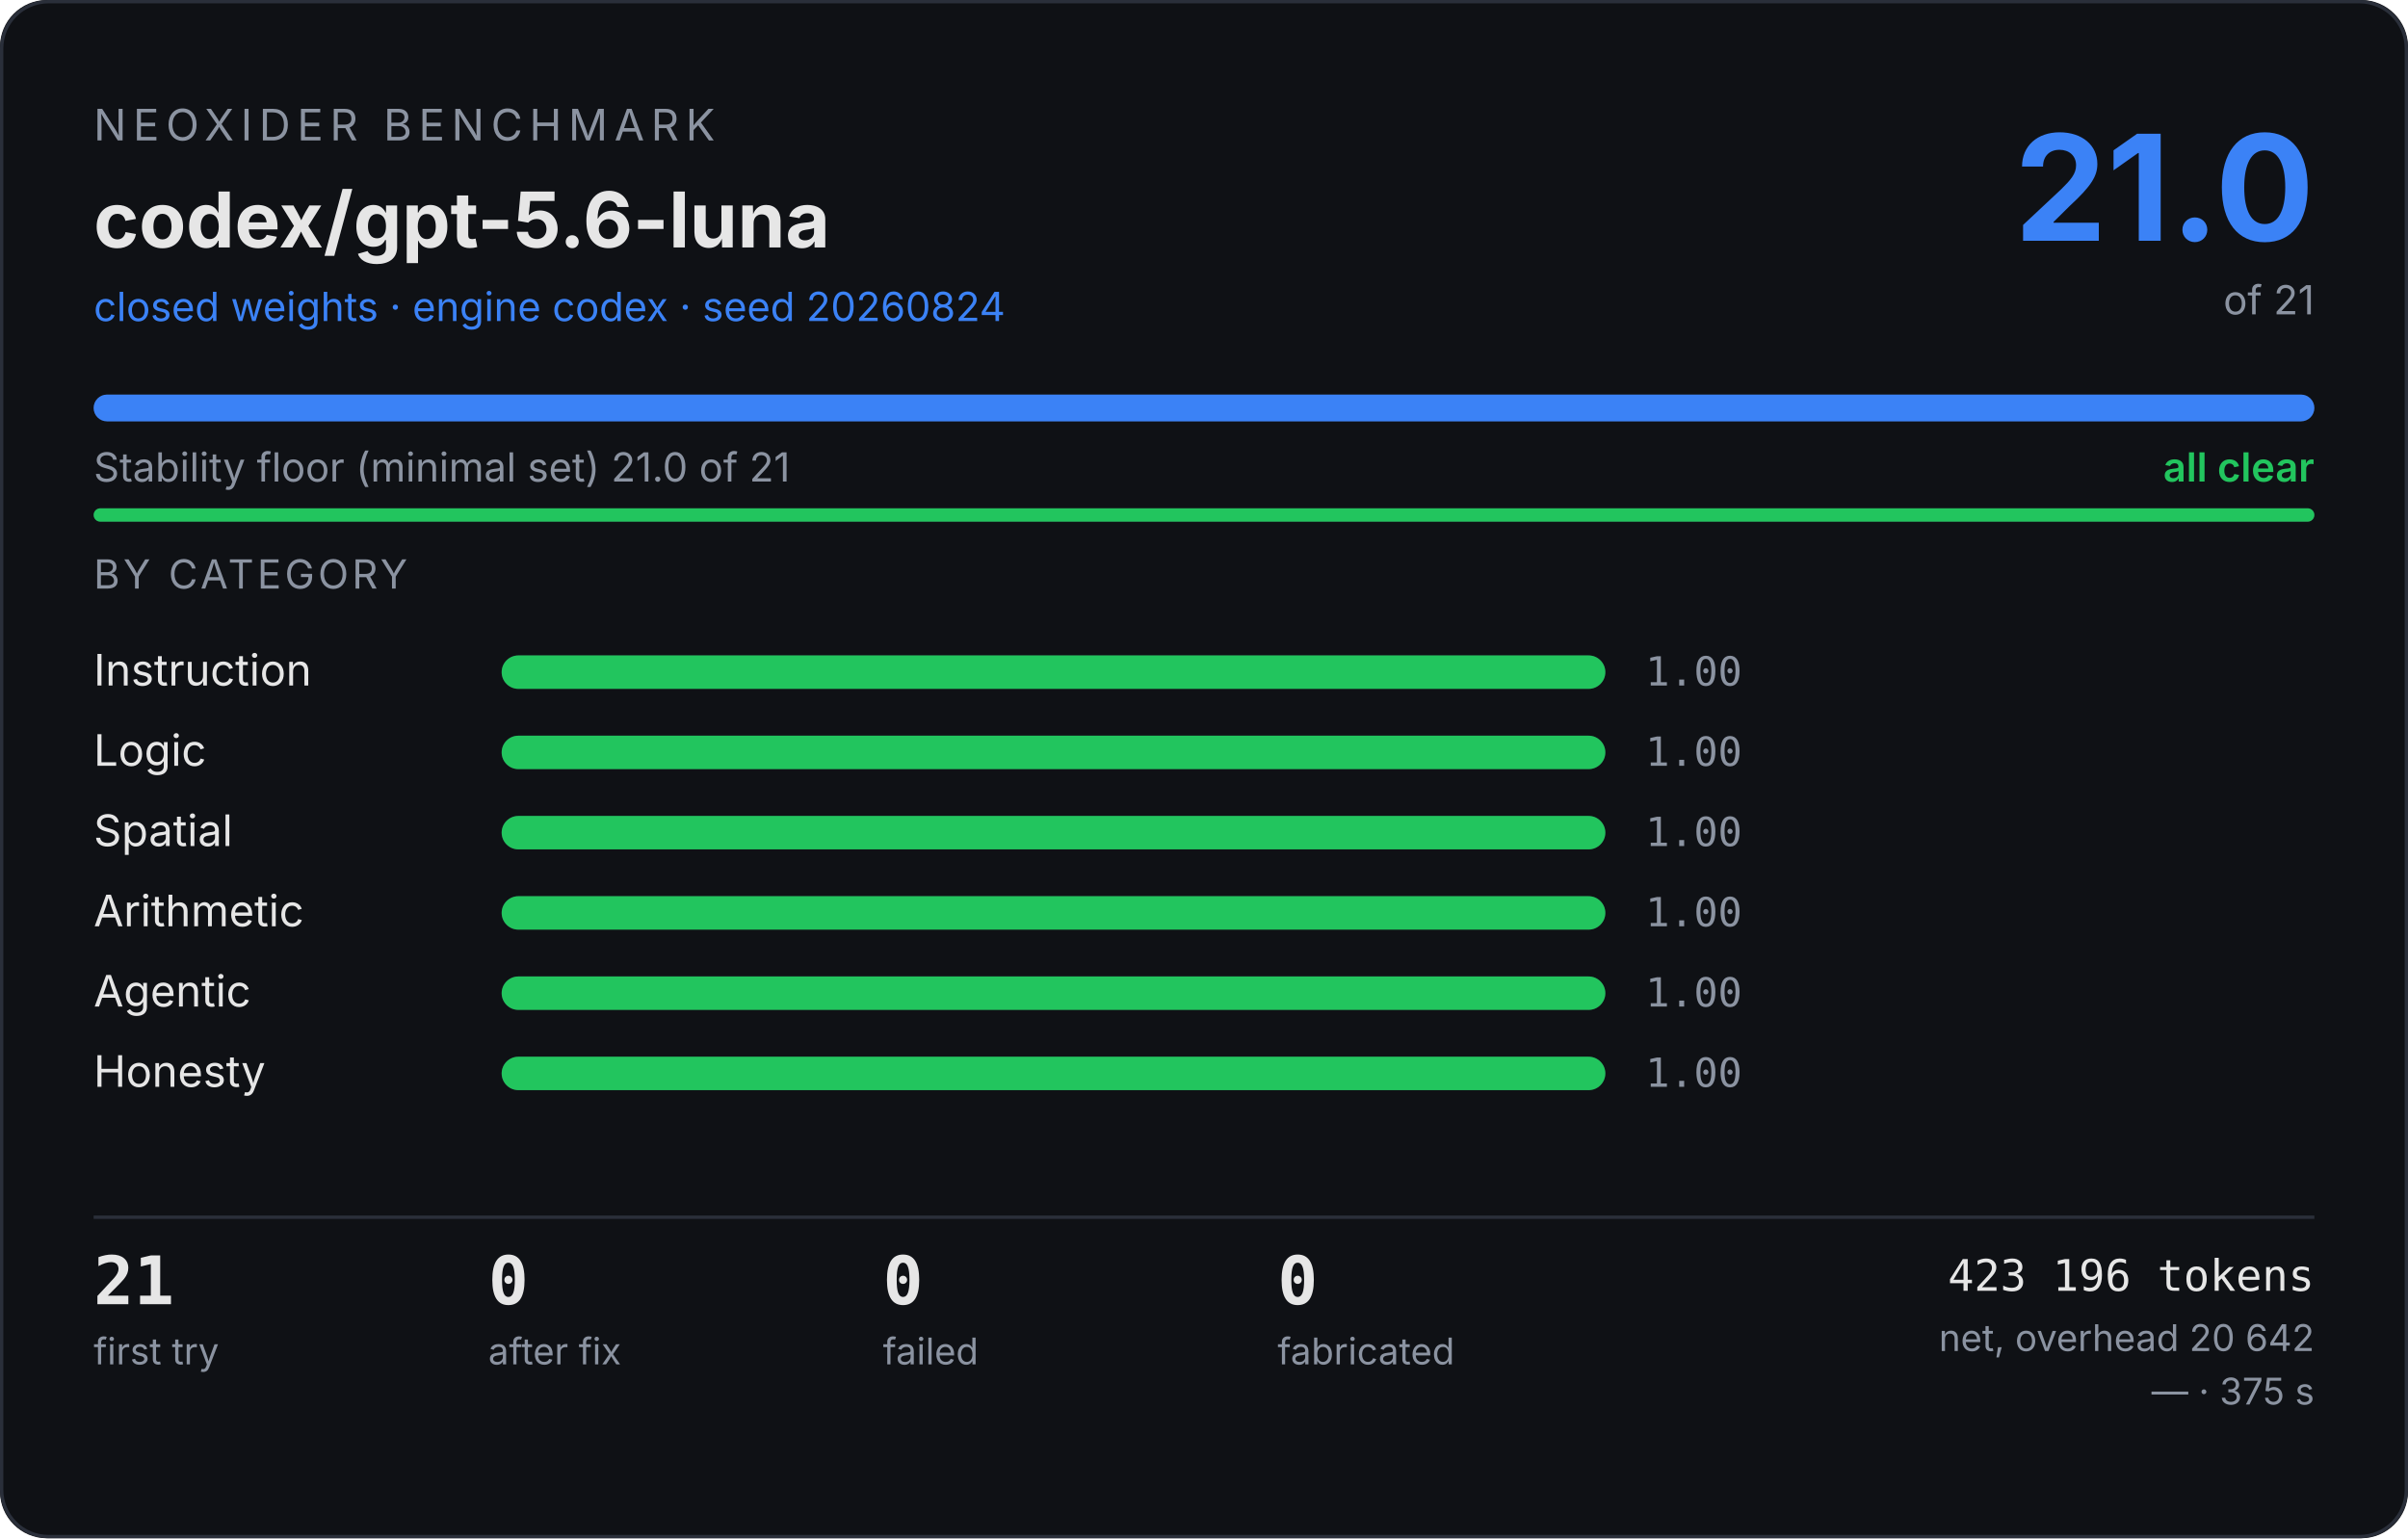
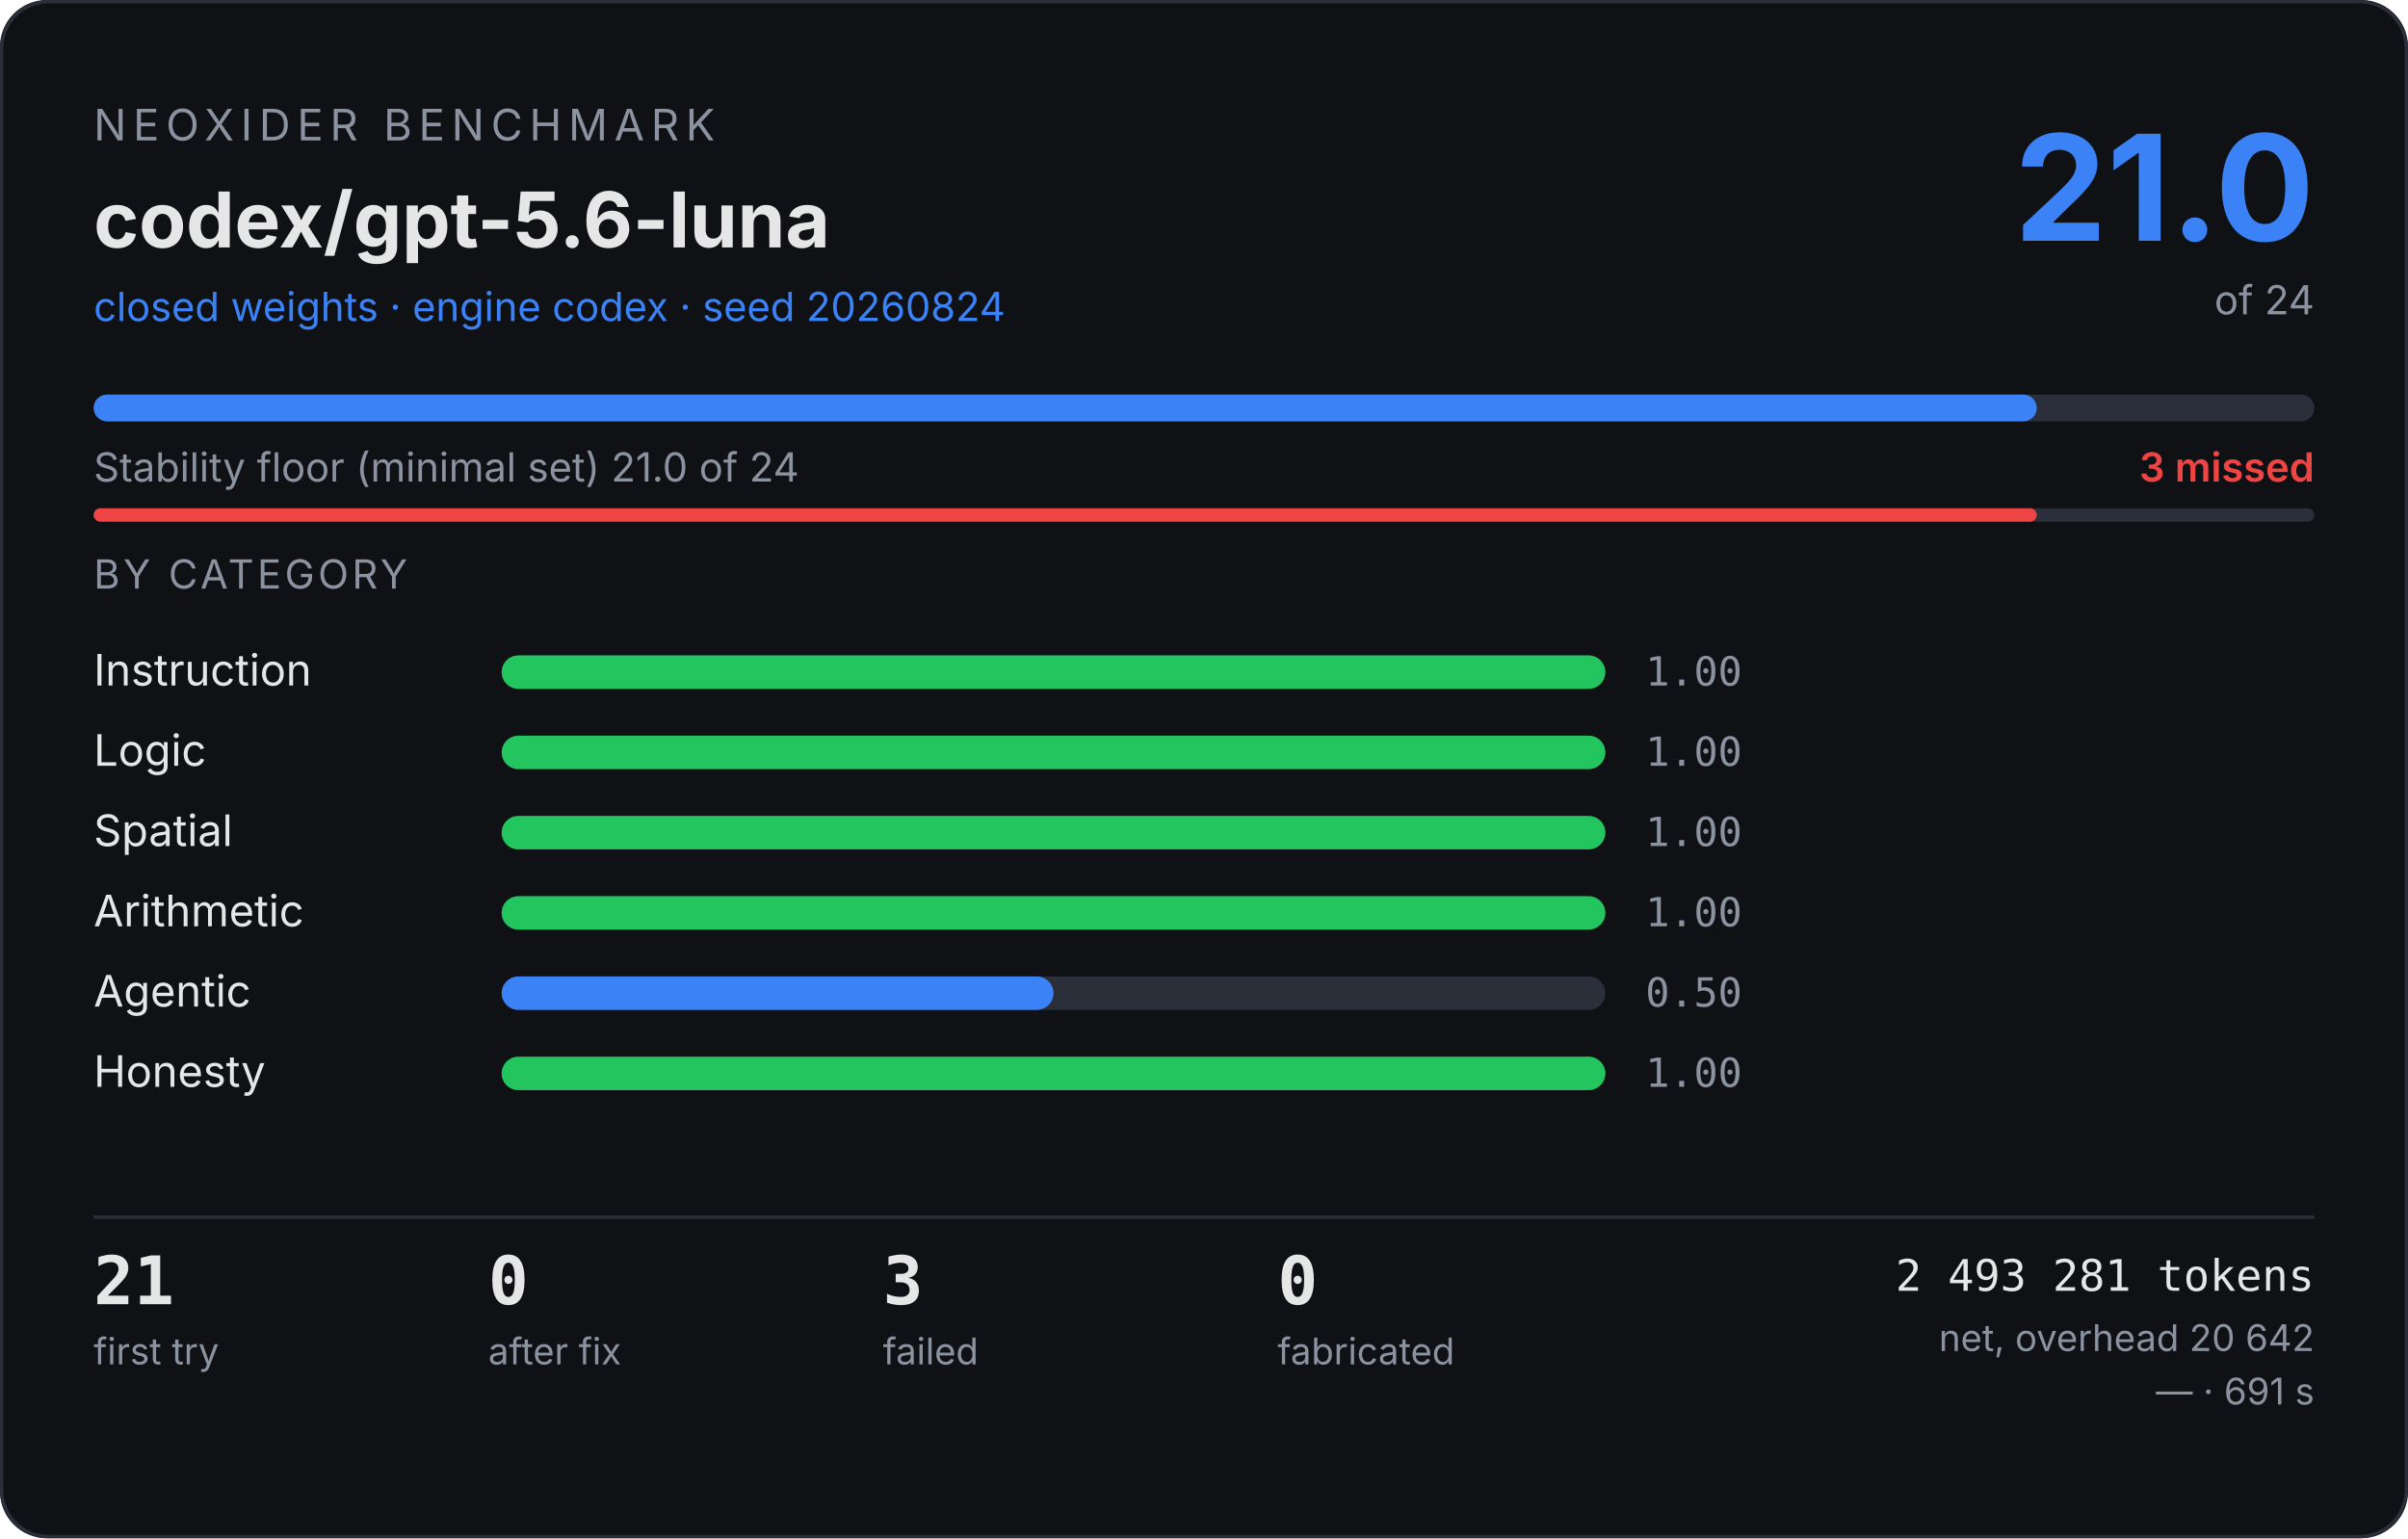
<svg xmlns="http://www.w3.org/2000/svg" width="720" height="460" viewBox="0 0 720 460" font-family="system-ui,-apple-system,Segoe UI,sans-serif">
  <rect width="720" height="460" rx="14" fill="#0f1115" />
  <rect x="0.5" y="0.5" width="719" height="459" rx="14" fill="none" stroke="#2a2f3a" />
  <text x="28" y="42" fill="#8b93a1" font-size="13" letter-spacing="2">NEOXIDER BENCHMARK</text>
  <text x="28" y="74" fill="#e6e6e6" font-size="23" font-weight="700">codex/gpt-5.6-luna</text>
  <text x="28" y="96" fill="#3b82f6" font-size="12">closed weights · engine codex · seed 20260824</text>
  <text x="692" y="72" text-anchor="end" fill="#3b82f6" font-size="44" font-weight="700">21.0</text>
-   <text x="692" y="94" text-anchor="end" fill="#8b93a1" font-size="12">of 21</text>
+   <text x="692" y="94" text-anchor="end" fill="#8b93a1" font-size="12">of 24</text>
  <rect x="28" y="118" width="664" height="8" rx="4" fill="#2a2f3a" />
-   <rect x="28" y="118" width="664.0" height="8" rx="4" fill="#3b82f6" />
-   <text x="28" y="144" fill="#8b93a1" font-size="12">Stability floor (minimal set) 21.0 of 21</text>
-   <text x="692" y="144" text-anchor="end" fill="#22c55e" font-size="12" font-weight="600">all clear</text>
+   <rect x="28" y="118" width="581.0" height="8" rx="4" fill="#3b82f6" />
+   <text x="28" y="144" fill="#8b93a1" font-size="12">Stability floor (minimal set) 21.0 of 24</text>
+   <text x="692" y="144" text-anchor="end" fill="#ef4444" font-size="12" font-weight="600">3 missed</text>
  <rect x="28" y="152" width="664" height="4" rx="2" fill="#2a2f3a" />
-   <rect x="28" y="152" width="664.0" height="4" rx="2" fill="#22c55e" />
+   <rect x="28" y="152" width="581.0" height="4" rx="2" fill="#ef4444" />
  <text x="28" y="176" fill="#8b93a1" font-size="12" letter-spacing="1">BY CATEGORY</text>
  <text x="28" y="205" fill="#e6e6e6" font-size="13">Instruction</text>
  <rect x="150" y="196" width="330" height="10" rx="5" fill="#2a2f3a" />
  <rect x="150" y="196" width="330.0" height="10" rx="5" fill="#22c55e" />
  <text x="492" y="205" fill="#8b93a1" font-size="12" font-family="ui-monospace,Consolas,monospace">1.00</text>
  <text x="28" y="229" fill="#e6e6e6" font-size="13">Logic</text>
  <rect x="150" y="220" width="330" height="10" rx="5" fill="#2a2f3a" />
  <rect x="150" y="220" width="330.0" height="10" rx="5" fill="#22c55e" />
  <text x="492" y="229" fill="#8b93a1" font-size="12" font-family="ui-monospace,Consolas,monospace">1.00</text>
  <text x="28" y="253" fill="#e6e6e6" font-size="13">Spatial</text>
  <rect x="150" y="244" width="330" height="10" rx="5" fill="#2a2f3a" />
  <rect x="150" y="244" width="330.0" height="10" rx="5" fill="#22c55e" />
  <text x="492" y="253" fill="#8b93a1" font-size="12" font-family="ui-monospace,Consolas,monospace">1.00</text>
  <text x="28" y="277" fill="#e6e6e6" font-size="13">Arithmetic</text>
  <rect x="150" y="268" width="330" height="10" rx="5" fill="#2a2f3a" />
  <rect x="150" y="268" width="330.0" height="10" rx="5" fill="#22c55e" />
  <text x="492" y="277" fill="#8b93a1" font-size="12" font-family="ui-monospace,Consolas,monospace">1.00</text>
  <text x="28" y="301" fill="#e6e6e6" font-size="13">Agentic</text>
  <rect x="150" y="292" width="330" height="10" rx="5" fill="#2a2f3a" />
-   <rect x="150" y="292" width="330.0" height="10" rx="5" fill="#22c55e" />
-   <text x="492" y="301" fill="#8b93a1" font-size="12" font-family="ui-monospace,Consolas,monospace">1.00</text>
+   <rect x="150" y="292" width="165.0" height="10" rx="5" fill="#3b82f6" />
+   <text x="492" y="301" fill="#8b93a1" font-size="12" font-family="ui-monospace,Consolas,monospace">0.50</text>
  <text x="28" y="325" fill="#e6e6e6" font-size="13">Honesty</text>
  <rect x="150" y="316" width="330" height="10" rx="5" fill="#2a2f3a" />
  <rect x="150" y="316" width="330.0" height="10" rx="5" fill="#22c55e" />
  <text x="492" y="325" fill="#8b93a1" font-size="12" font-family="ui-monospace,Consolas,monospace">1.00</text>
  <line x1="28" y1="364" x2="692" y2="364" stroke="#2a2f3a" />
  <text x="28" y="390" fill="#e6e6e6" font-size="20" font-weight="700" font-family="ui-monospace,Consolas,monospace">21</text>
  <text x="28" y="408" fill="#8b93a1" font-size="11">first try</text>
  <text x="146" y="390" fill="#e6e6e6" font-size="20" font-weight="700" font-family="ui-monospace,Consolas,monospace">0</text>
  <text x="146" y="408" fill="#8b93a1" font-size="11">after fix</text>
-   <text x="264" y="390" fill="#e6e6e6" font-size="20" font-weight="700" font-family="ui-monospace,Consolas,monospace">0</text>
+   <text x="264" y="390" fill="#e6e6e6" font-size="20" font-weight="700" font-family="ui-monospace,Consolas,monospace">3</text>
  <text x="264" y="408" fill="#8b93a1" font-size="11">failed</text>
  <text x="382" y="390" fill="#e6e6e6" font-size="20" font-weight="700" font-family="ui-monospace,Consolas,monospace">0</text>
  <text x="382" y="408" fill="#8b93a1" font-size="11">fabricated</text>
-   <text x="692" y="386" text-anchor="end" fill="#e6e6e6" font-size="13" font-family="ui-monospace,Consolas,monospace">423 196 tokens</text>
+   <text x="692" y="386" text-anchor="end" fill="#e6e6e6" font-size="13" font-family="ui-monospace,Consolas,monospace">2 493 281 tokens</text>
  <text x="692" y="404" text-anchor="end" fill="#8b93a1" font-size="11">net, overhead 20 642</text>
-   <text x="692" y="420" text-anchor="end" fill="#8b93a1" font-size="11">— · 375 s</text>
+   <text x="692" y="420" text-anchor="end" fill="#8b93a1" font-size="11">— · 691 s</text>
</svg>
